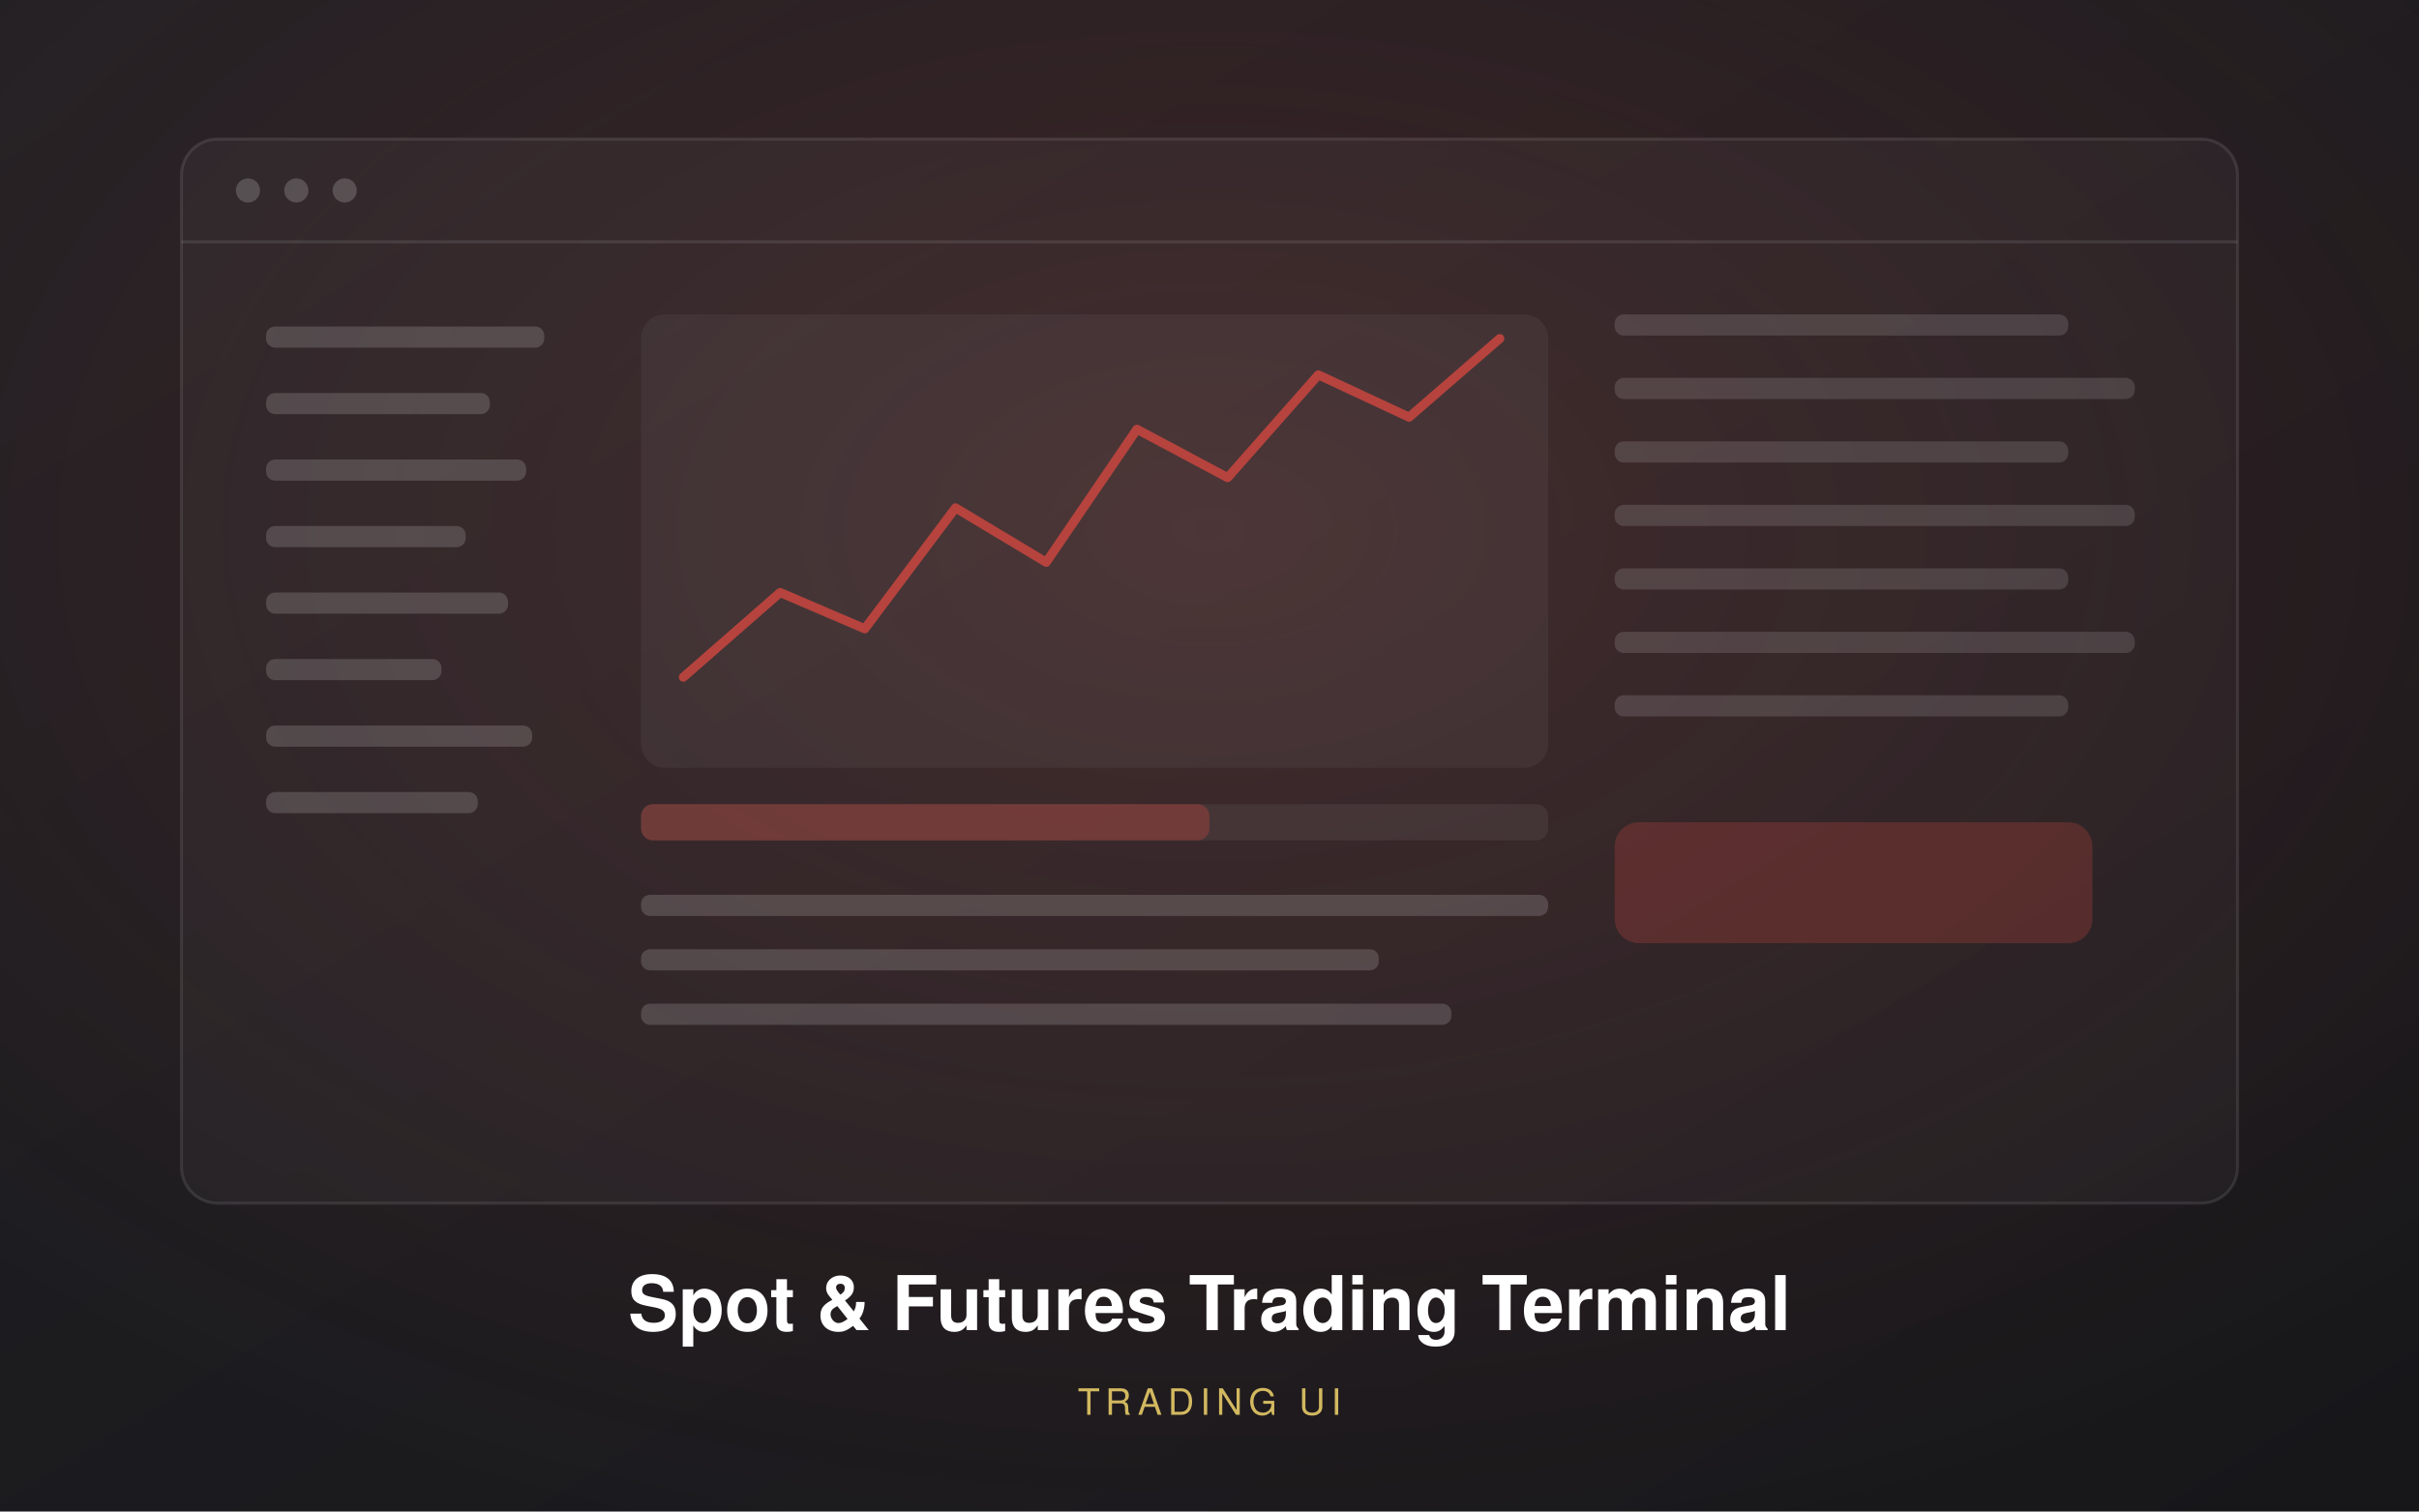
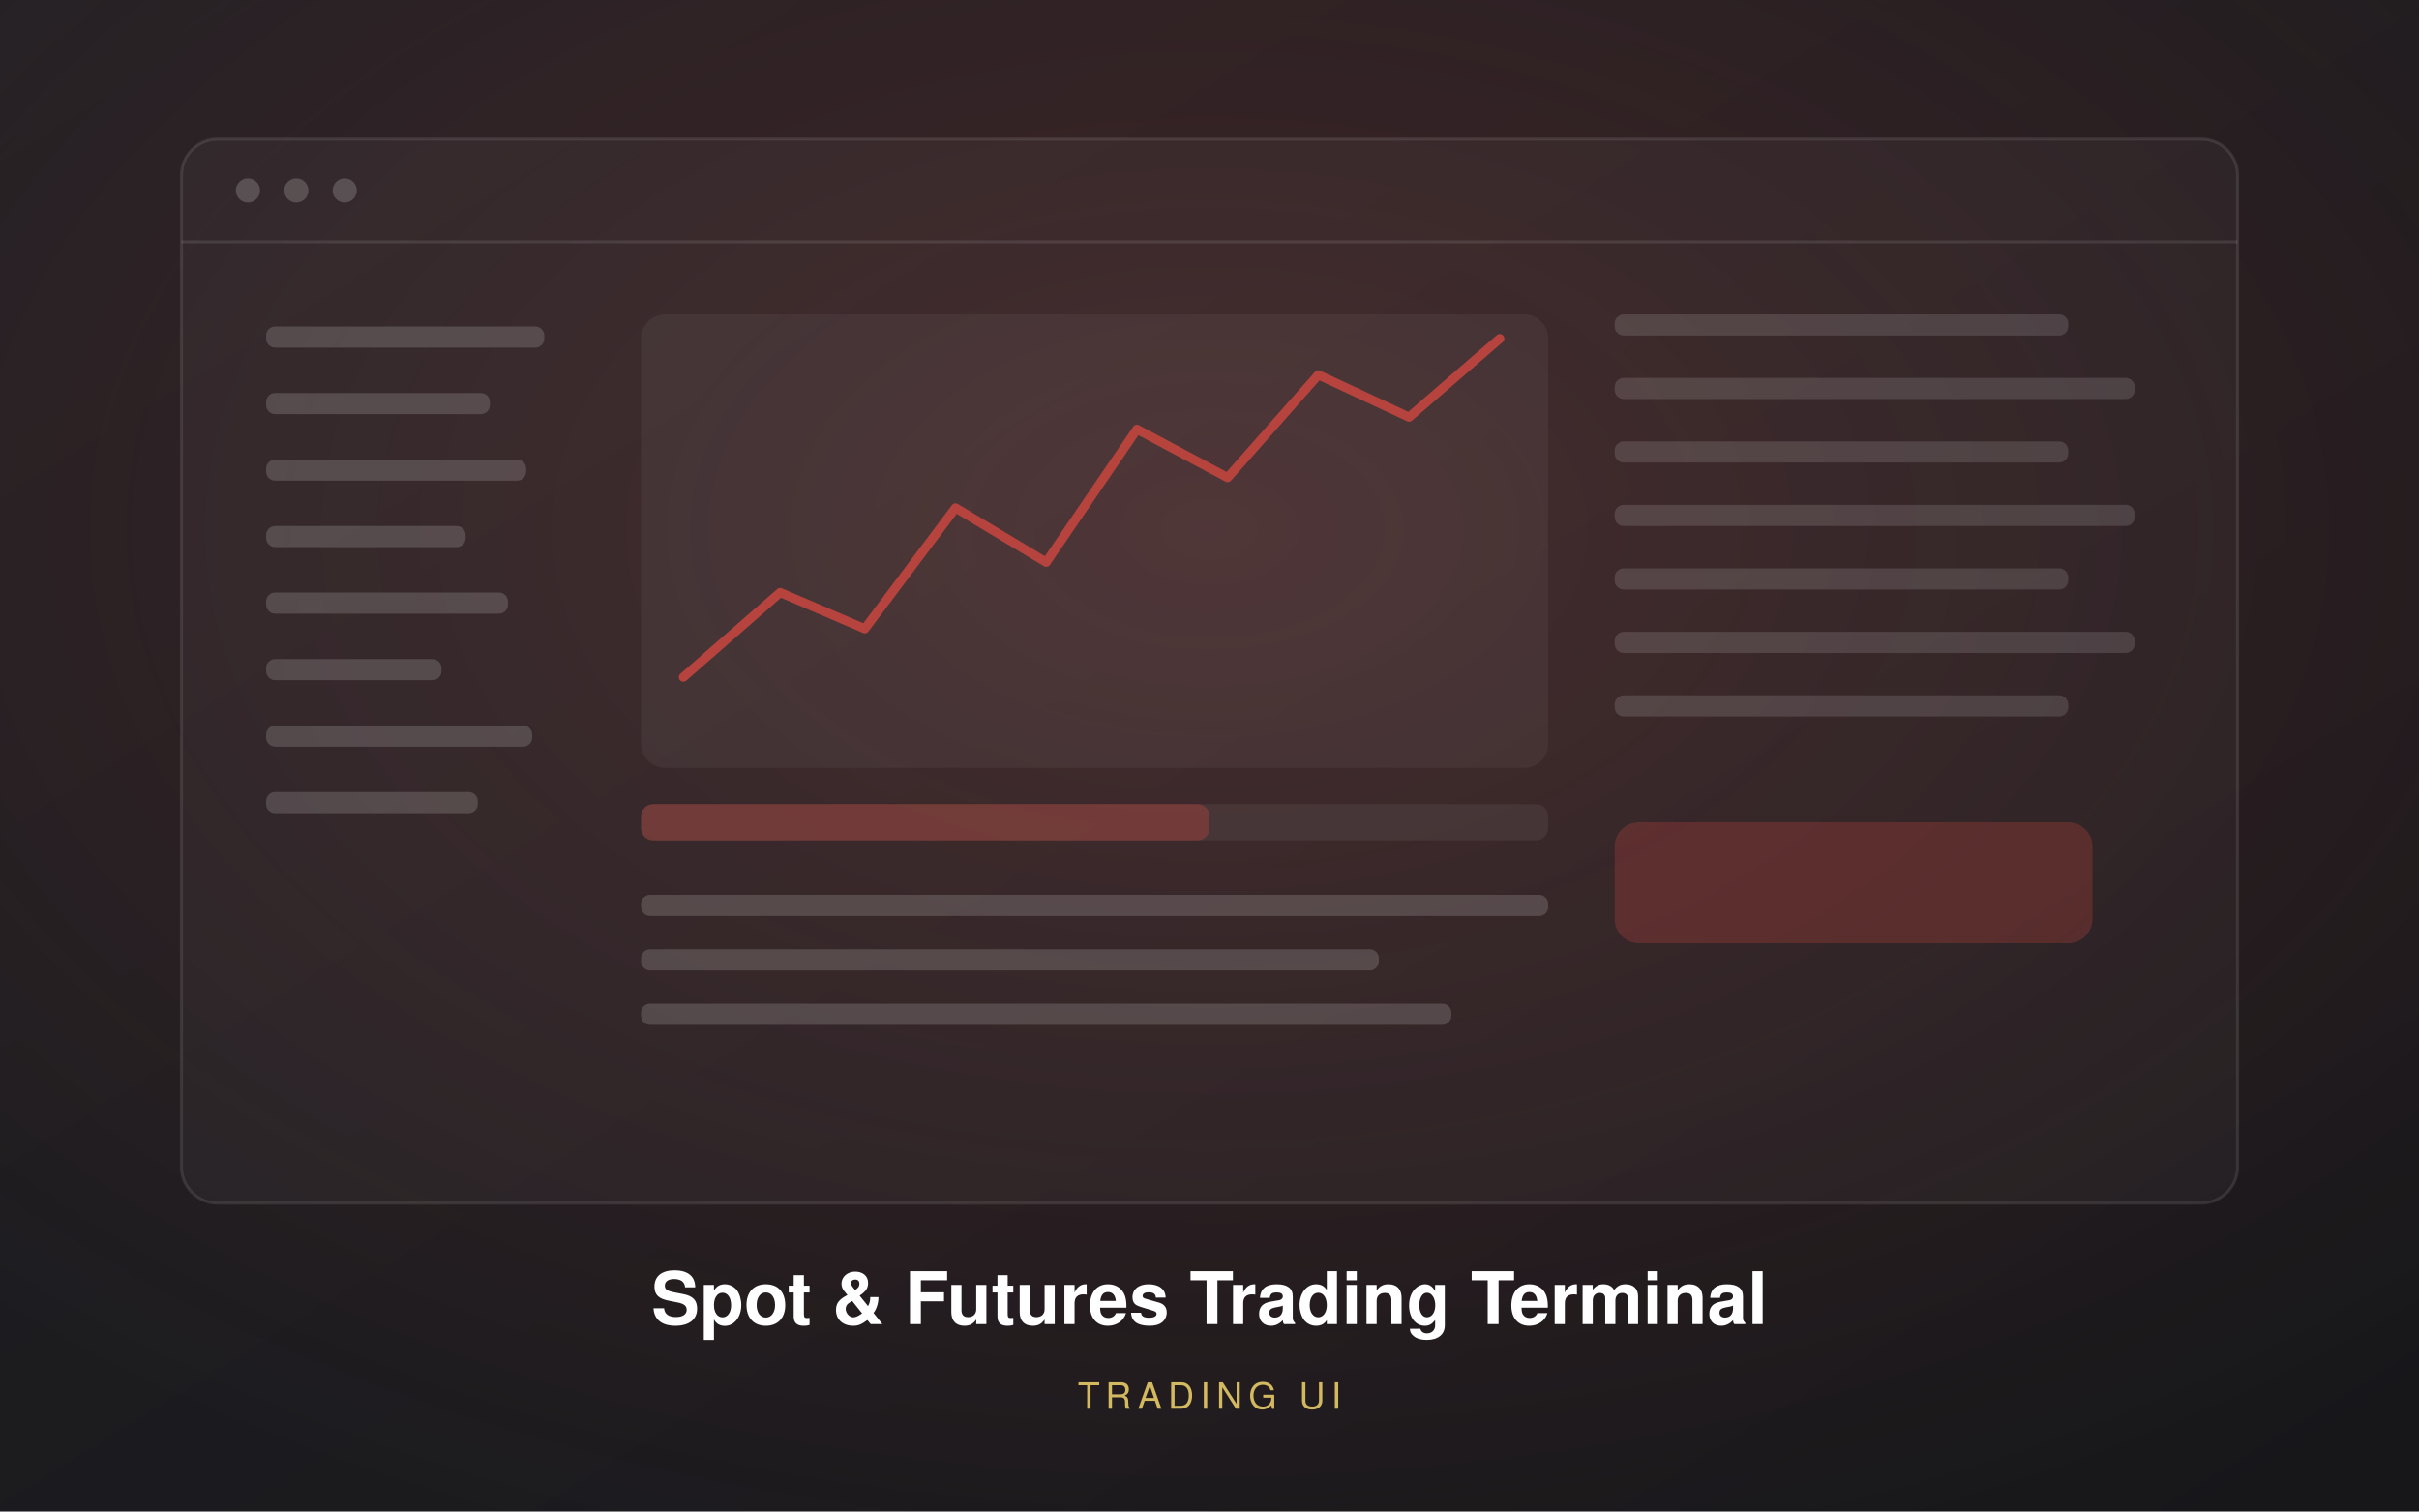
<svg xmlns="http://www.w3.org/2000/svg" viewBox="0 0 800 500" width="800" height="500" role="img">
  <defs>
    <linearGradient id="bg" x1="0" y1="0" x2="1" y2="1">
      <stop offset="0%" stop-color="#202024" />
      <stop offset="100%" stop-color="#17171a" />
    </linearGradient>
-     <radialGradient id="glow" cx="0.5" cy="0.35" r="0.7">
-       <stop offset="0%" stop-color="#c2453e" stop-opacity="0.20" />
+     <radialGradient id="glow" cx="0.5" cy="0.35" r="0.72">
+       <stop offset="0%" stop-color="#c2453e" stop-opacity="0.22" />
      <stop offset="100%" stop-color="#c2453e" stop-opacity="0" />
    </radialGradient>
  </defs>
  <rect width="800" height="500" fill="url(#bg)" />
  <rect width="800" height="500" fill="url(#glow)" />
-   <rect x="60" y="46" width="680" height="352" rx="12" fill="#ffffff" fill-opacity="0.035" stroke="#ffffff" stroke-opacity="0.10" />
+   <rect x="60" y="46" width="680" height="352" rx="12" fill="#ffffff" fill-opacity="0.035" stroke="#ffffff" stroke-opacity="0.1" />
  <line x1="60" y1="80" x2="740" y2="80" stroke="#ffffff" stroke-opacity="0.10" />
  <circle cx="82" cy="63" r="4" fill="#ffffff" fill-opacity="0.18" />
  <circle cx="98" cy="63" r="4" fill="#ffffff" fill-opacity="0.18" />
  <circle cx="114" cy="63" r="4" fill="#ffffff" fill-opacity="0.18" />
  <rect x="88" y="108" width="92" height="7" rx="3" fill="#ffffff" fill-opacity="0.16" />
  <rect x="88" y="130" width="74" height="7" rx="3" fill="#ffffff" fill-opacity="0.16" />
  <rect x="88" y="152" width="86" height="7" rx="3" fill="#ffffff" fill-opacity="0.16" />
  <rect x="88" y="174" width="66" height="7" rx="3" fill="#ffffff" fill-opacity="0.16" />
  <rect x="88" y="196" width="80" height="7" rx="3" fill="#ffffff" fill-opacity="0.16" />
  <rect x="88" y="218" width="58" height="7" rx="3" fill="#ffffff" fill-opacity="0.16" />
  <rect x="88" y="240" width="88" height="7" rx="3" fill="#ffffff" fill-opacity="0.16" />
  <rect x="88" y="262" width="70" height="7" rx="3" fill="#ffffff" fill-opacity="0.16" />
  <rect x="212" y="104" width="300" height="150" rx="8" fill="#ffffff" fill-opacity="0.05" />
  <polyline points="226,224 258,196 286,208 316,168 346,186 376,142 406,158 436,124 466,138 496,112" fill="none" stroke="#c2453e" stroke-width="3" stroke-linecap="round" stroke-linejoin="round" opacity="0.9" />
  <rect x="212" y="266" width="300" height="12" rx="4" fill="#ffffff" fill-opacity="0.06" />
  <rect x="212" y="266" width="188" height="12" rx="4" fill="#c2453e" fill-opacity="0.35" />
  <rect x="212" y="296" width="300" height="7" rx="3" fill="#ffffff" fill-opacity="0.16" />
  <rect x="212" y="314" width="244" height="7" rx="3" fill="#ffffff" fill-opacity="0.16" />
  <rect x="212" y="332" width="268" height="7" rx="3" fill="#ffffff" fill-opacity="0.16" />
  <rect x="534" y="104" width="150" height="7" rx="3" fill="#ffffff" fill-opacity="0.13" />
  <rect x="534" y="125" width="172" height="7" rx="3" fill="#ffffff" fill-opacity="0.13" />
  <rect x="534" y="146" width="150" height="7" rx="3" fill="#ffffff" fill-opacity="0.13" />
  <rect x="534" y="167" width="172" height="7" rx="3" fill="#ffffff" fill-opacity="0.13" />
  <rect x="534" y="188" width="150" height="7" rx="3" fill="#ffffff" fill-opacity="0.13" />
  <rect x="534" y="209" width="172" height="7" rx="3" fill="#ffffff" fill-opacity="0.13" />
  <rect x="534" y="230" width="150" height="7" rx="3" fill="#ffffff" fill-opacity="0.13" />
  <rect x="534" y="272" width="158" height="40" rx="8" fill="#c2453e" fill-opacity="0.28" />
-   <text x="400" y="440" text-anchor="middle" font-family="Helvetica, Arial, sans-serif" font-size="25" font-weight="600" fill="#ffffff">Spot &amp; Futures Trading Terminal</text>
-   <text x="400" y="468" text-anchor="middle" font-family="Helvetica, Arial, sans-serif" font-size="12" fill="#ffe071" fill-opacity="0.8" letter-spacing="2">TRADING UI</text>
+   <text x="400" y="438" text-anchor="middle" font-family="Helvetica, Arial, sans-serif" font-size="24" font-weight="600" fill="#ffffff" fill-opacity="1" letter-spacing="0">Spot &amp; Futures Trading Terminal</text>
+   <text x="400" y="466" text-anchor="middle" font-family="Helvetica, Arial, sans-serif" font-size="12" font-weight="400" fill="#ffe071" fill-opacity="0.8" letter-spacing="2">TRADING UI</text>
</svg>
